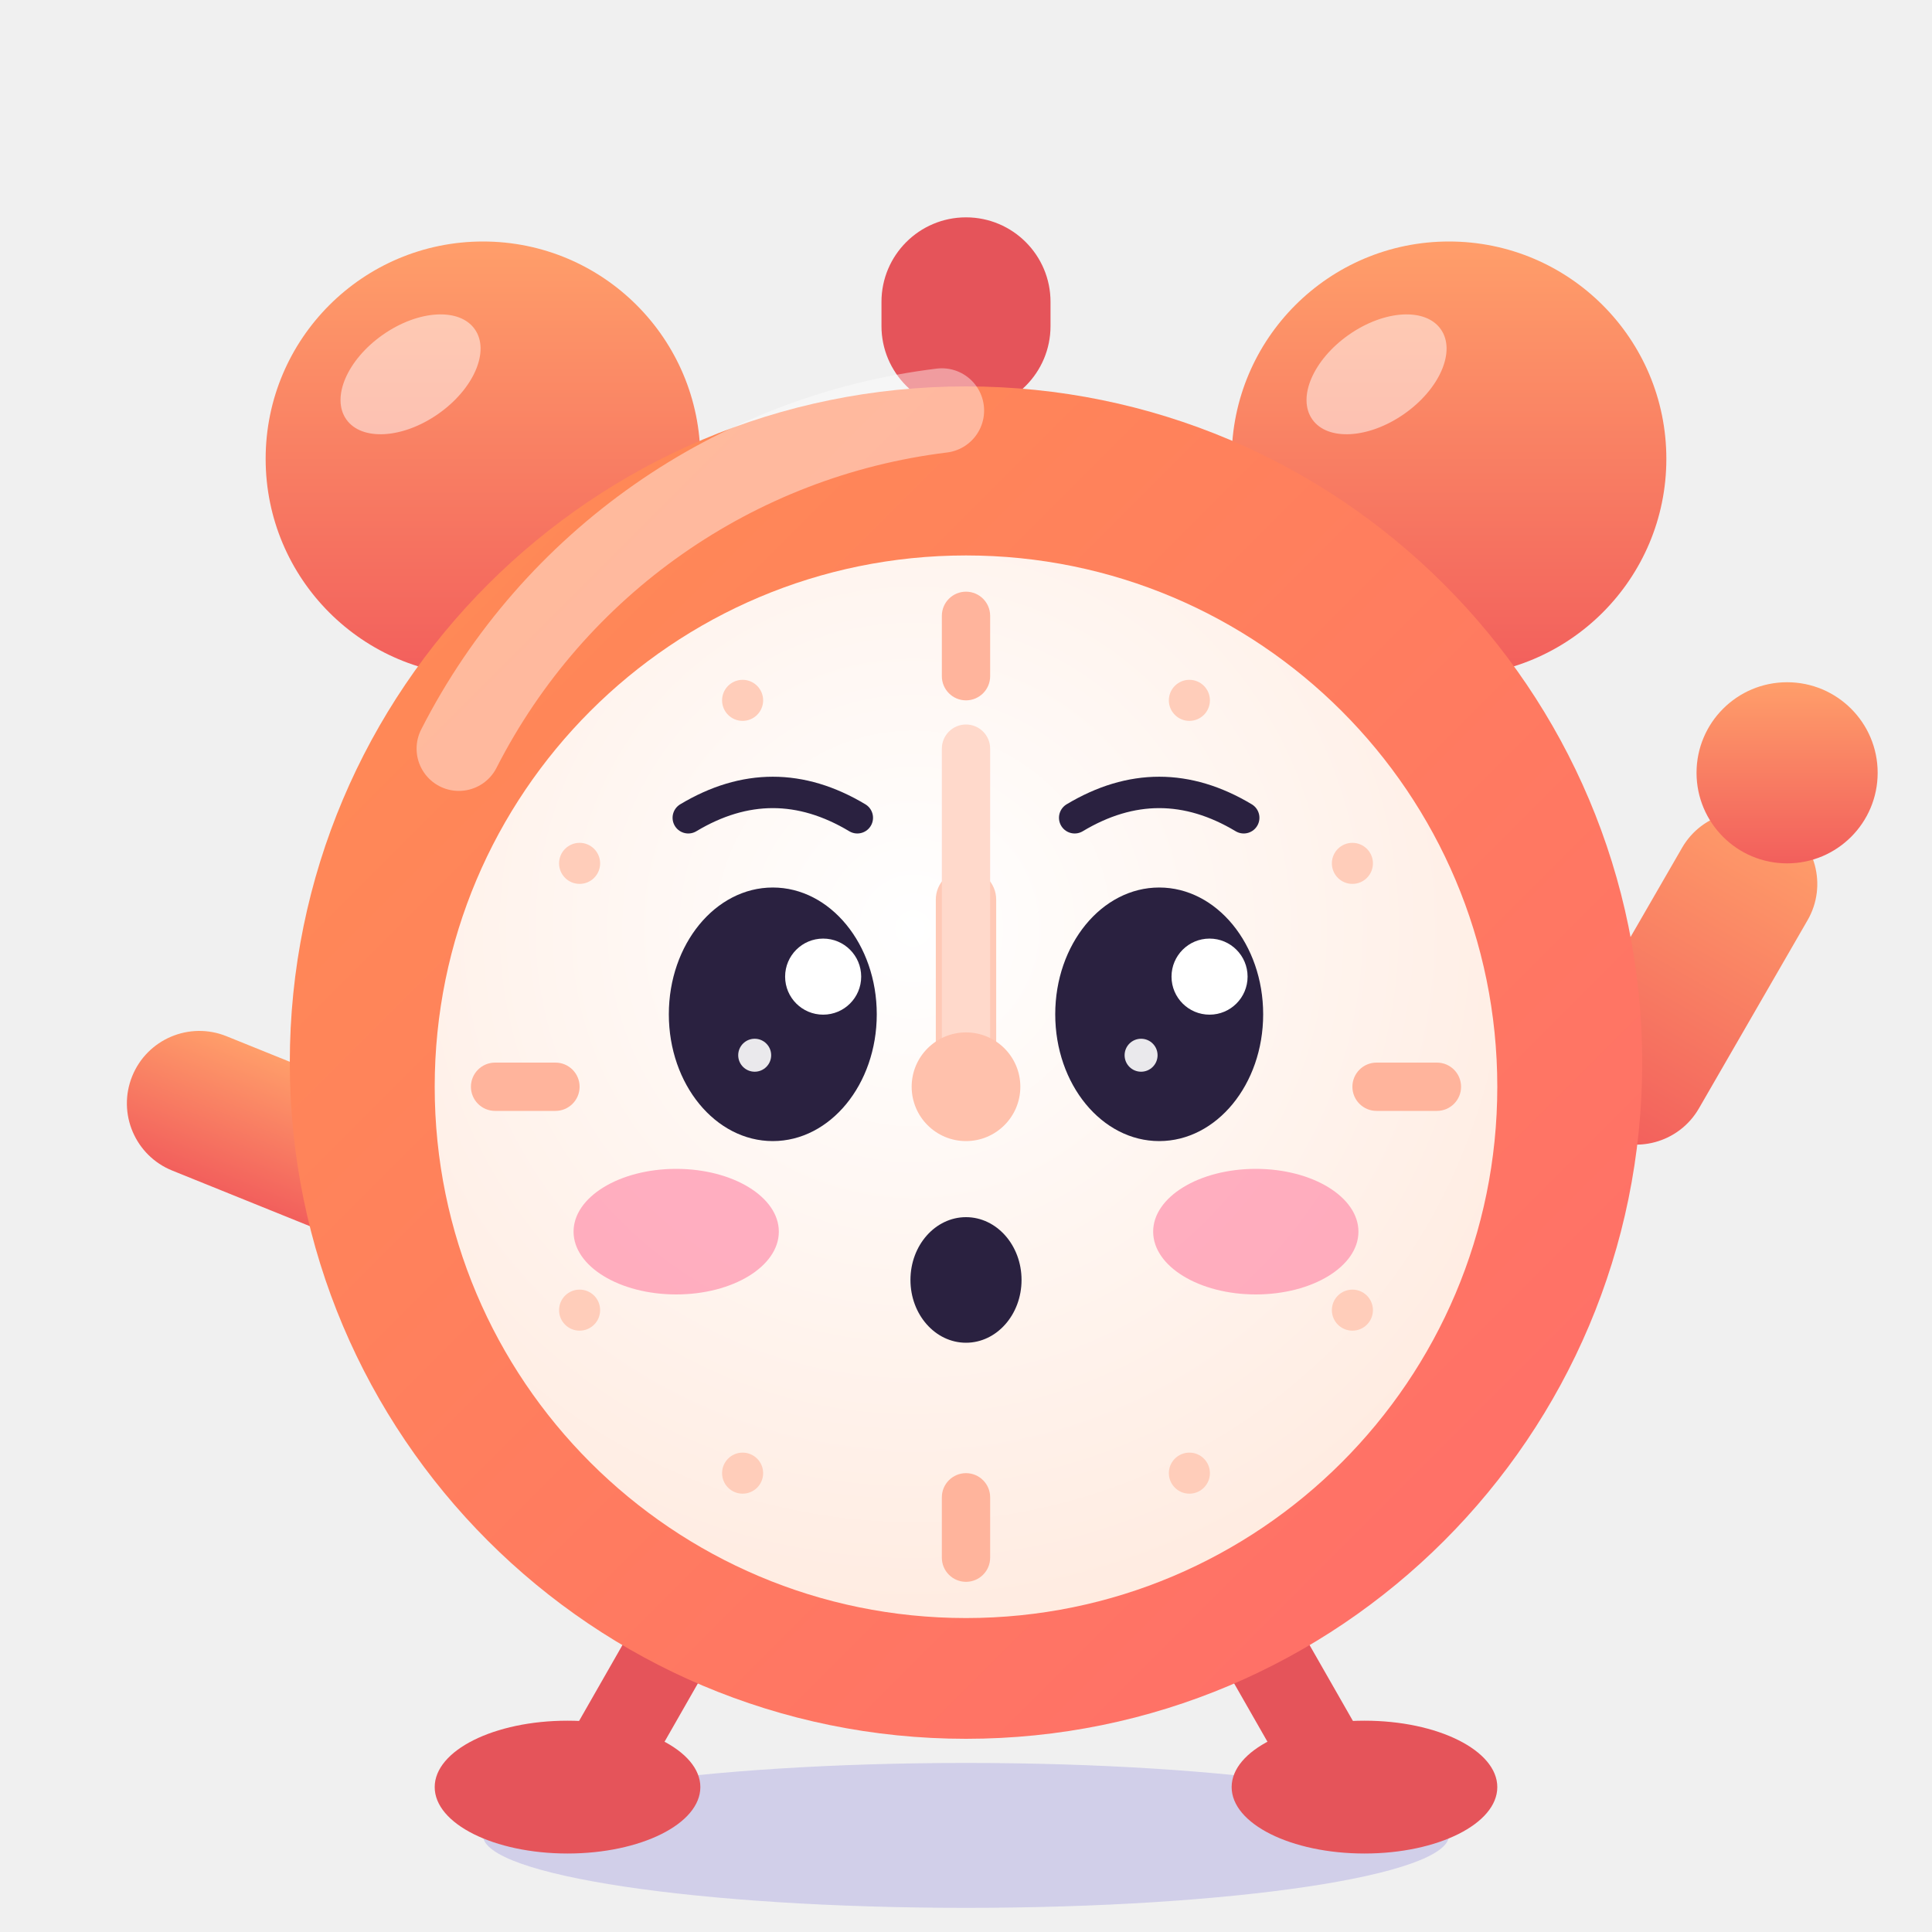
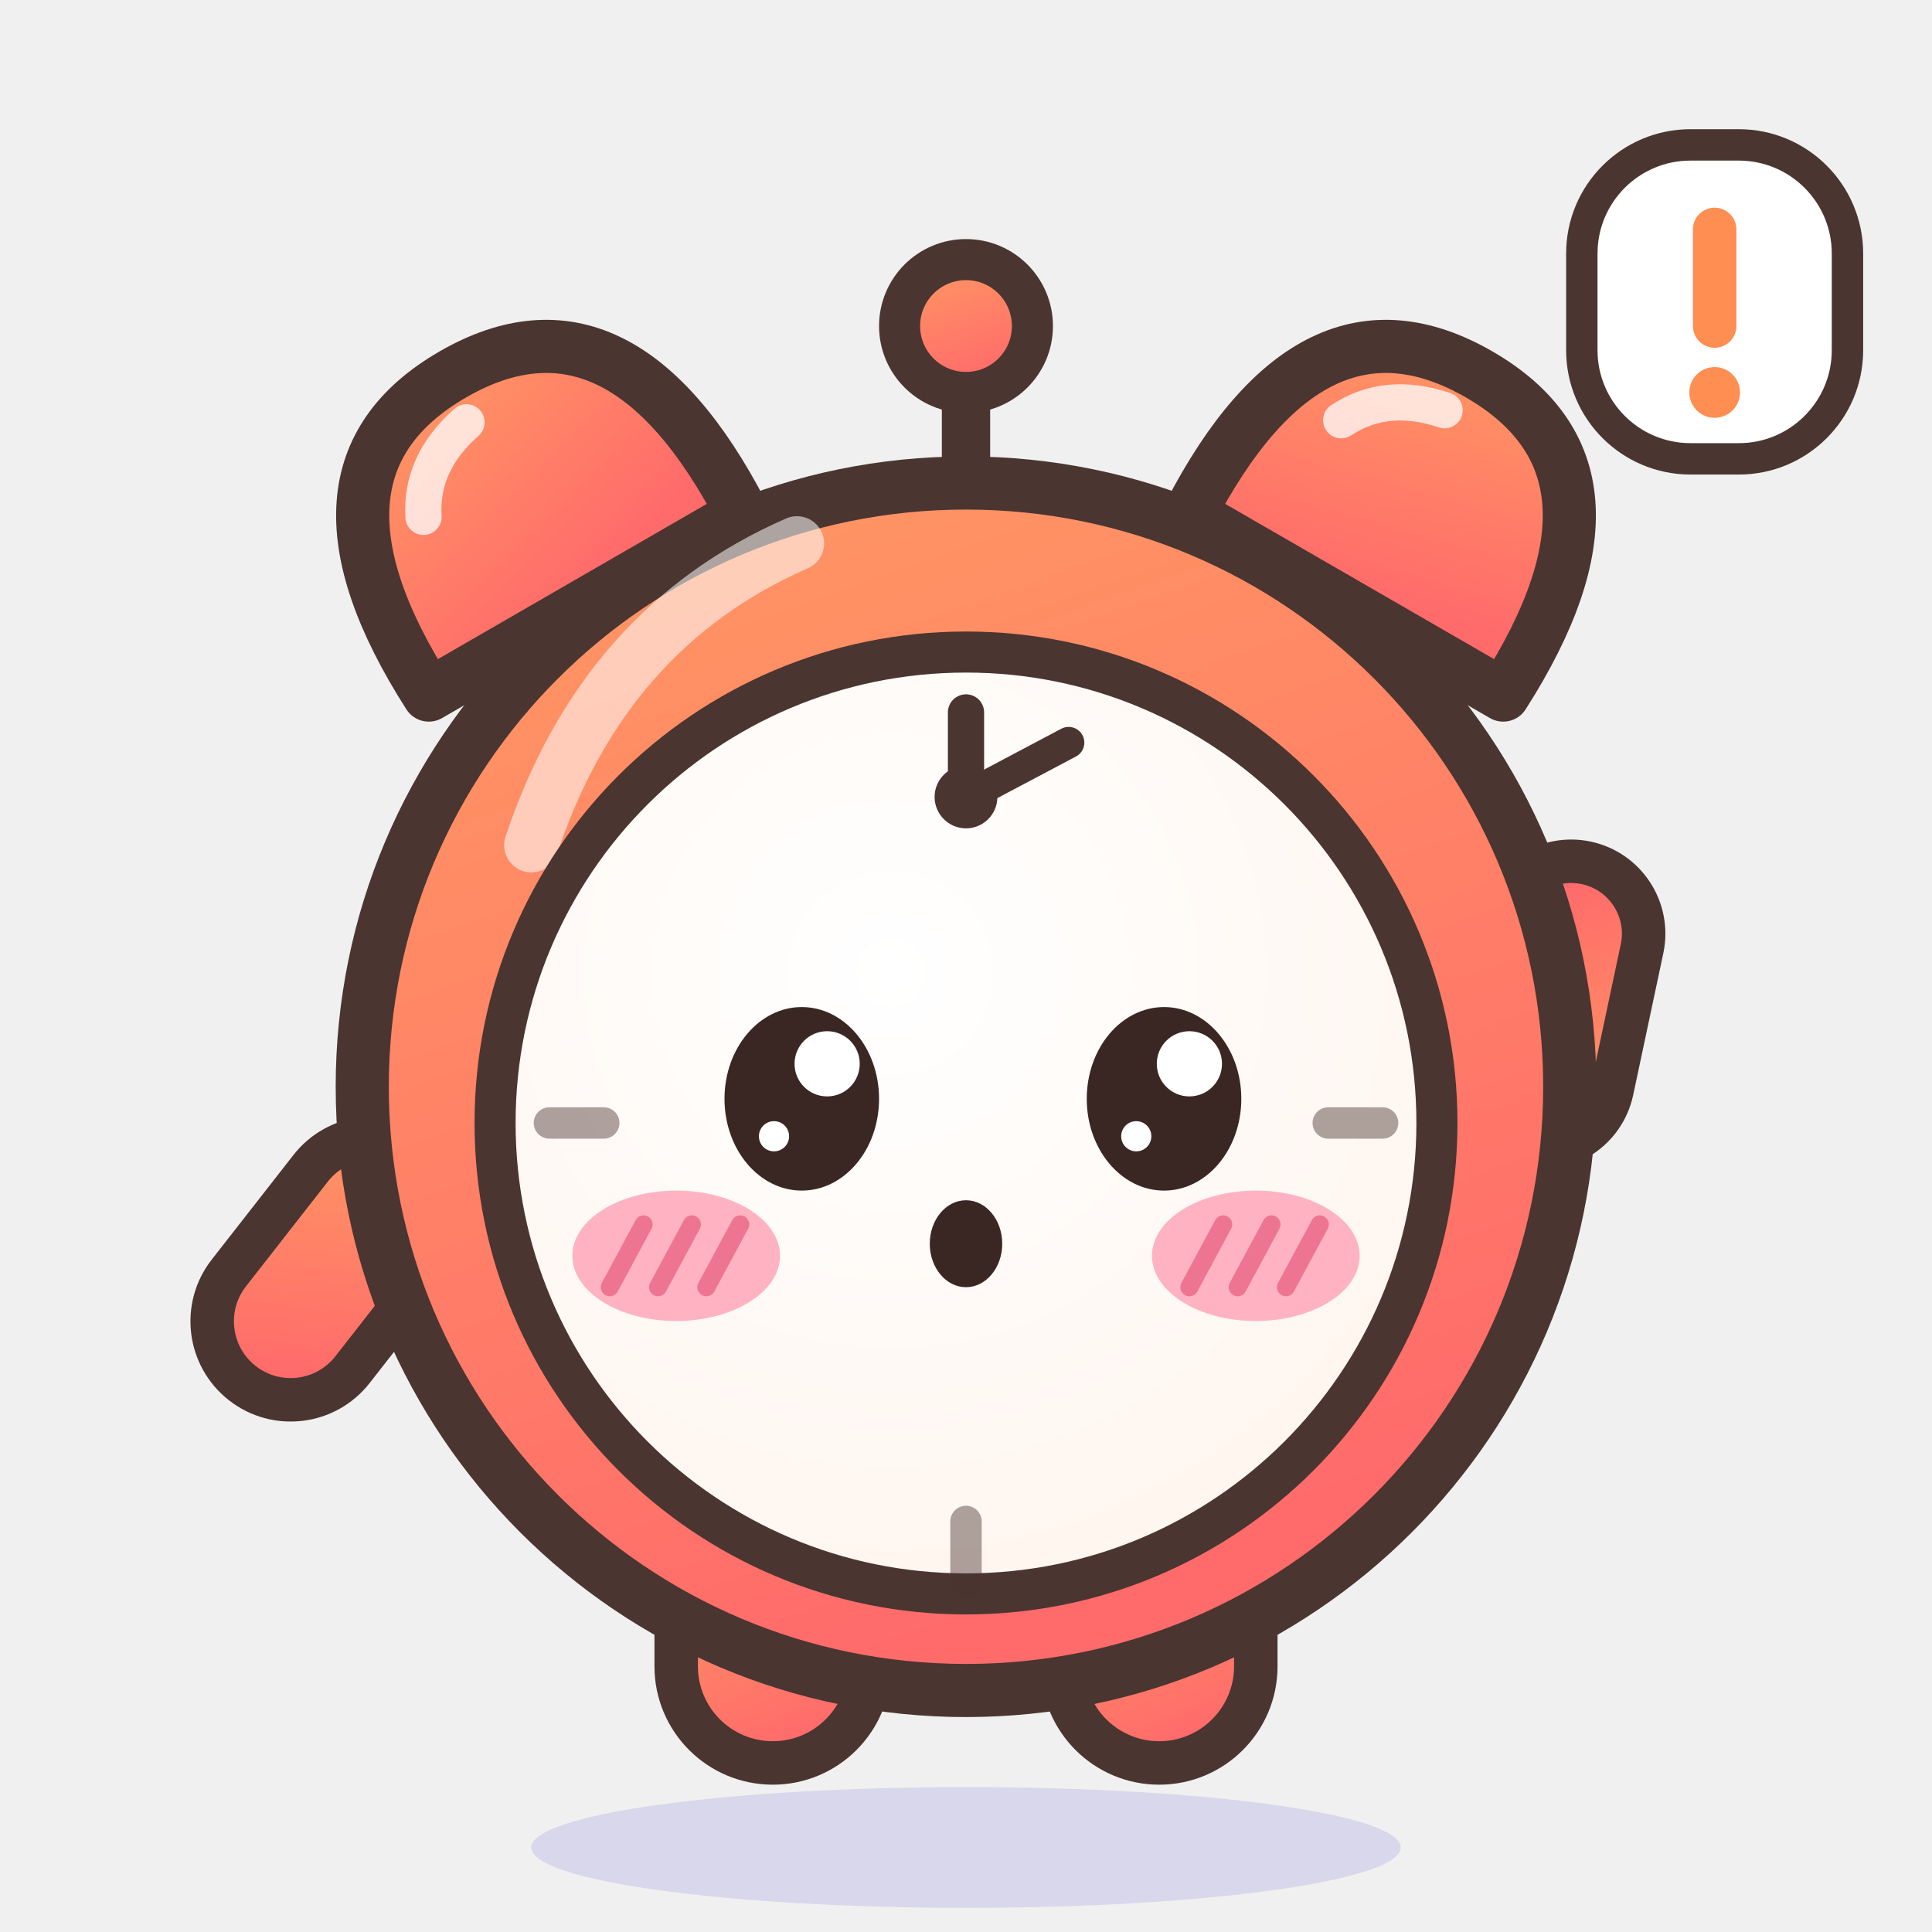
<svg xmlns="http://www.w3.org/2000/svg" viewBox="0 0 160 160" width="160" height="160" role="img" aria-label="Tíc-Tắc">
  <style>
- @keyframes f{0%,100%{transform:translateY(0)}50%{transform:translateY(-5px)}}
- @keyframes s{0%,100%{transform:scaleX(1);opacity:.18}50%{transform:scaleX(.86);opacity:.1}}
- @keyframes bl{0%,90%,100%{transform:scaleY(1)}94%{transform:scaleY(.08)}}
- @keyframes wv{0%,100%{transform:rotate(0)}50%{transform:rotate(-26deg)}}
+ @keyframes f{0%,100%{transform:translateY(0)}50%{transform:translateY(-4px)}}
+ @keyframes s{0%,100%{transform:scaleX(1);opacity:.14}50%{transform:scaleX(.86);opacity:.08}}
+ @keyframes bl{0%,91%,100%{transform:scaleY(1)}95%{transform:scaleY(.1)}}
+ @keyframes wv{0%,100%{transform:rotate(0)}50%{transform:rotate(-22deg)}}
@keyframes sp{to{transform:rotate(360deg)}}
- @keyframes ck{0%,100%{opacity:.45}50%{opacity:.8}}
+ @keyframes ck{0%,100%{opacity:.85}50%{opacity:1}}
@keyframes zz{0%{opacity:0;transform:translate(0,6px)}25%{opacity:1}100%{opacity:0;transform:translate(9px,-16px)}}
@keyframes pp{0%,100%{transform:scale(1) rotate(0)}50%{transform:scale(1.18) rotate(8deg)}}
+ @keyframes jg{0%,100%{transform:rotate(0)}25%{transform:rotate(-7deg)}75%{transform:rotate(7deg)}}
.b{animation:f 3.4s ease-in-out infinite}
.sh{transform-box:fill-box;transform-origin:center;animation:s 3.4s ease-in-out infinite}
.e{transform-box:fill-box;transform-origin:center;animation:bl 5.2s infinite}
.w{transform-box:fill-box;animation:wv 1.8s ease-in-out infinite}
- .hm{transform-origin:80px 90px;animation:sp 12s linear infinite}
- .hh{transform-origin:80px 90px;animation:sp 144s linear infinite}
+ .hm{transform-origin:80px 66px;animation:sp 10s linear infinite}
+ .hh{transform-origin:80px 66px;animation:sp 120s linear infinite}
.ck{animation:ck 3.4s ease-in-out infinite}
.z{animation:zz 2.8s ease-in-out infinite}.z2{animation-delay:1.4s}
.pp{transform-box:fill-box;transform-origin:center;animation:pp 1.7s ease-in-out infinite}
+ .jg{transform-box:fill-box;transform-origin:50% 90%;animation:jg 1.2s ease-in-out infinite}
.d2{animation-delay:.5s}.d3{animation-delay:1s}
@media (prefers-reduced-motion:reduce){*{animation:none!important}}
</style>
  <defs>
-     <linearGradient id="ttremindb" x1="0" y1="0" x2="1" y2="1">
-       <stop offset="0" stop-color="#FF8E53" />
+     <linearGradient id="ttremindb" x1="0" y1="0" x2="0.35" y2="1">
+       <stop offset="0" stop-color="#FF9A62" />
      <stop offset="1" stop-color="#FF6B6B" />
    </linearGradient>
-     <linearGradient id="ttremindl" x1="0" y1="0" x2="0" y2="1">
-       <stop offset="0" stop-color="#FF9E6A" />
-       <stop offset="1" stop-color="#F25F5C" />
-     </linearGradient>
-     <radialGradient id="ttremindf" cx=".45" cy=".35" r=".75">
+     <radialGradient id="ttremindf" cx=".42" cy=".34" r=".8">
      <stop offset="0" stop-color="#FFFFFF" />
-       <stop offset="1" stop-color="#FFE9DD" />
+       <stop offset="1" stop-color="#FFF4EC" />
    </radialGradient>
  </defs>
-   <ellipse class="sh" cx="80" cy="152" rx="40" ry="6" fill="#4338CA" opacity=".18" />
+   <ellipse class="sh" cx="80" cy="153" rx="36" ry="5" fill="#4338CA" opacity=".14" />
  <g class="b">
-     <rect x="73" y="18" width="14" height="16" rx="7" fill="#E5545A" />
-     <circle cx="40" cy="38" r="18" fill="url(#ttremindl)" />
-     <circle cx="120" cy="38" r="18" fill="url(#ttremindl)" />
-     <ellipse cx="34" cy="31" rx="6.5" ry="4" fill="#FFFFFF" opacity=".5" transform="rotate(-35 34 31)" />
-     <ellipse cx="114" cy="31" rx="6.5" ry="4" fill="#FFFFFF" opacity=".5" transform="rotate(-35 114 31)" />
-     <path d="M58 132 L50 146 M102 132 L110 146" stroke="#E5545A" stroke-width="7" stroke-linecap="round" />
-     <ellipse cx="47" cy="148" rx="11" ry="5.5" fill="#E5545A" />
-     <ellipse cx="113" cy="148" rx="11" ry="5.5" fill="#E5545A" />
-     <rect x="10" y="88" width="26" height="12" rx="6" fill="url(#ttremindl)" transform="rotate(22 23 94)" />
-     <g class="w" style="transform-origin:15% 92%">
-       <rect x="134" y="66" width="12" height="30" rx="6" fill="url(#ttremindl)" transform="rotate(30 140 81)" />
-       <circle cx="148" cy="64" r="7.5" fill="url(#ttremindl)" />
+     <rect x="56" y="126" width="16" height="20" rx="8" fill="url(#ttremindb)" stroke="#4A3530" stroke-width="3.6" stroke-linejoin="round" stroke-linecap="round" />
+     <rect x="88" y="126" width="16" height="20" rx="8" fill="url(#ttremindb)" stroke="#4A3530" stroke-width="3.6" stroke-linejoin="round" stroke-linecap="round" />
+     <path d="M80 41 L80 30" stroke="#4A3530" stroke-width="4" stroke-linejoin="round" stroke-linecap="round" />
+     <circle cx="80" cy="27" r="5.5" fill="url(#ttremindb)" stroke="#4A3530" stroke-width="3.4" stroke-linejoin="round" stroke-linecap="round" />
+     <g class="jg">
+       <g transform="rotate(-30 45 44)">
+         <path d="M30 51 Q29 29 45 29 Q61 29 60 51 Z" fill="url(#ttremindb)" stroke="#4A3530" stroke-width="4.4" stroke-linejoin="round" stroke-linecap="round" />
+         <path d="M37 38 Q39 34 44 33" fill="none" stroke="#FFFFFF" stroke-opacity=".75" stroke-width="3" stroke-linecap="round" />
+       </g>
    </g>
-     <circle cx="80" cy="88" r="56" fill="url(#ttremindb)" />
-     <path d="M38 62 A52 52 0 0 1 78 34" stroke="#FFFFFF" stroke-opacity=".42" stroke-width="7" stroke-linecap="round" fill="none" />
-     <circle cx="80" cy="90" r="44" fill="url(#ttremindf)" />
-     <rect x="78" y="49" width="4" height="9" rx="2" fill="#FFB49C" transform="rotate(0 80 90)" />
-     <rect x="78" y="49" width="4" height="9" rx="2" fill="#FFB49C" transform="rotate(90 80 90)" />
-     <rect x="78" y="49" width="4" height="9" rx="2" fill="#FFB49C" transform="rotate(180 80 90)" />
-     <rect x="78" y="49" width="4" height="9" rx="2" fill="#FFB49C" transform="rotate(270 80 90)" />
-     <circle cx="98.5" cy="58.0" r="1.7" fill="#FFCDBA" />
-     <circle cx="112.0" cy="71.5" r="1.7" fill="#FFCDBA" />
-     <circle cx="112.0" cy="108.5" r="1.7" fill="#FFCDBA" />
-     <circle cx="98.5" cy="122.0" r="1.7" fill="#FFCDBA" />
-     <circle cx="61.5" cy="122.0" r="1.7" fill="#FFCDBA" />
-     <circle cx="48.0" cy="108.5" r="1.7" fill="#FFCDBA" />
-     <circle cx="48.0" cy="71.5" r="1.7" fill="#FFCDBA" />
-     <circle cx="61.5" cy="58.0" r="1.7" fill="#FFCDBA" />
-     <rect class="hh" x="77.5" y="72" width="5" height="20" rx="2.5" fill="#FFC9B6" />
-     <rect class="hm" x="78" y="60" width="4" height="32" rx="2" fill="#FFD9CB" />
-     <circle cx="80" cy="90" r="4.5" fill="#FFC1AC" />
+     <g class="jg d2">
+       <g transform="rotate(30 115 44)">
+         <path d="M100 51 Q99 29 115 29 Q131 29 130 51 Z" fill="url(#ttremindb)" stroke="#4A3530" stroke-width="4.4" stroke-linejoin="round" stroke-linecap="round" />
+         <path d="M107 38 Q109 34 114 33" fill="none" stroke="#FFFFFF" stroke-opacity=".75" stroke-width="3" stroke-linecap="round" />
+       </g>
+     </g>
+     <g>
+       <rect x="26.5" y="95" width="13" height="24" rx="6.5" fill="url(#ttremindb)" stroke="#4A3530" stroke-width="3.6" stroke-linejoin="round" stroke-linecap="round" transform="rotate(38 33 98)" />
+     </g>
+     <g>
+       <rect x="121.0" y="89" width="12" height="24" rx="6.0" fill="url(#ttremindb)" stroke="#4A3530" stroke-width="3.6" stroke-linejoin="round" stroke-linecap="round" transform="rotate(-168 127 92)" />
+     </g>
+     <circle cx="80" cy="90" r="50" fill="url(#ttremindb)" stroke="#4A3530" stroke-width="4.4" stroke-linejoin="round" stroke-linecap="round" />
+     <path d="M44 70 Q50 52 66 45" fill="none" stroke="#FFFFFF" stroke-opacity=".55" stroke-width="4.5" stroke-linecap="round" />
+     <circle cx="80" cy="93" r="39" fill="url(#ttremindf)" stroke="#4A3530" stroke-width="3.4" stroke-linejoin="round" stroke-linecap="round" />
+     <path d="M45.5 93 h4.5 M110 93 h4.5 M80 126 v5" stroke="#4A3530" stroke-opacity=".45" stroke-width="2.6" stroke-linecap="round" />
+     <path class="hh" d="M80 66 L80 59" stroke="#4A3530" stroke-width="3" stroke-linejoin="round" stroke-linecap="round" />
+     <path class="hm" d="M80 66 L88.5 61.5" stroke="#4A3530" stroke-width="2.6" stroke-linejoin="round" stroke-linecap="round" />
+     <circle cx="80" cy="66" r="2.6" fill="#4A3530" />
    <g class="ck">
-       <ellipse cx="56" cy="102" rx="8.5" ry="5.2" fill="#FF7FA0" opacity=".6" />
-       <ellipse cx="104" cy="102" rx="8.5" ry="5.2" fill="#FF7FA0" opacity=".6" />
+       <ellipse cx="56" cy="104" rx="8.6" ry="5.4" fill="#FFB3C2" />
+       <path d="M50.5 106.6 L53.3 101.4" stroke="#EE7591" stroke-width="1.5" stroke-linecap="round" />
+       <path d="M54.5 106.6 L57.3 101.4" stroke="#EE7591" stroke-width="1.5" stroke-linecap="round" />
+       <path d="M58.5 106.6 L61.3 101.4" stroke="#EE7591" stroke-width="1.5" stroke-linecap="round" />
+       <ellipse cx="104" cy="104" rx="8.6" ry="5.4" fill="#FFB3C2" />
+       <path d="M98.5 106.6 L101.3 101.4" stroke="#EE7591" stroke-width="1.5" stroke-linecap="round" />
+       <path d="M102.5 106.6 L105.3 101.4" stroke="#EE7591" stroke-width="1.5" stroke-linecap="round" />
+       <path d="M106.5 106.6 L109.3 101.4" stroke="#EE7591" stroke-width="1.5" stroke-linecap="round" />
    </g>
    <g class="e">
-       <ellipse cx="64" cy="84" rx="8.61" ry="10.5" fill="#2A2140" />
-       <circle cx="68.17" cy="80.88" r="3.15" fill="#FFFFFF" />
-       <circle cx="62.5" cy="87.39" r="1.365" fill="#FFFFFF" opacity=".9" />
+       <ellipse cx="66.4" cy="91" rx="6.40" ry="7.60" fill="#3A2724" />
+       <circle cx="68.50" cy="88.10" r="2.70" fill="#FFFFFF" />
+       <circle cx="64.10" cy="94.10" r="1.25" fill="#FFFFFF" />
    </g>
    <g class="e">
-       <ellipse cx="96" cy="84" rx="8.61" ry="10.5" fill="#2A2140" />
-       <circle cx="100.17" cy="80.88" r="3.15" fill="#FFFFFF" />
-       <circle cx="94.5" cy="87.39" r="1.365" fill="#FFFFFF" opacity=".9" />
+       <ellipse cx="96.4" cy="91" rx="6.40" ry="7.60" fill="#3A2724" />
+       <circle cx="98.50" cy="88.10" r="2.70" fill="#FFFFFF" />
+       <circle cx="94.10" cy="94.10" r="1.25" fill="#FFFFFF" />
    </g>
-     <path d="M57 67.725 Q64 63.525 71 67.725" fill="none" stroke="#2A2140" stroke-width="2.6" stroke-linecap="round" />
-     <path d="M89 67.725 Q96 63.525 103 67.725" fill="none" stroke="#2A2140" stroke-width="2.6" stroke-linecap="round" />
-     <ellipse cx="80" cy="106" rx="4.6" ry="5.2" fill="#2A2140" />
+     <ellipse cx="80" cy="103" rx="3" ry="3.6" fill="#3A2724" />
+   </g>
+   <g class="jg">
+     <rect x="131" y="12" width="22" height="26" rx="9" fill="#FFFFFF" stroke="#4A3530" stroke-width="2.6" stroke-linejoin="round" stroke-linecap="round" />
+     <path d="M142 19 L142 27" stroke="#FF8E53" stroke-width="3.6" stroke-linecap="round" />
+     <circle cx="142" cy="32.5" r="2.1" fill="#FF8E53" />
  </g>
</svg>
